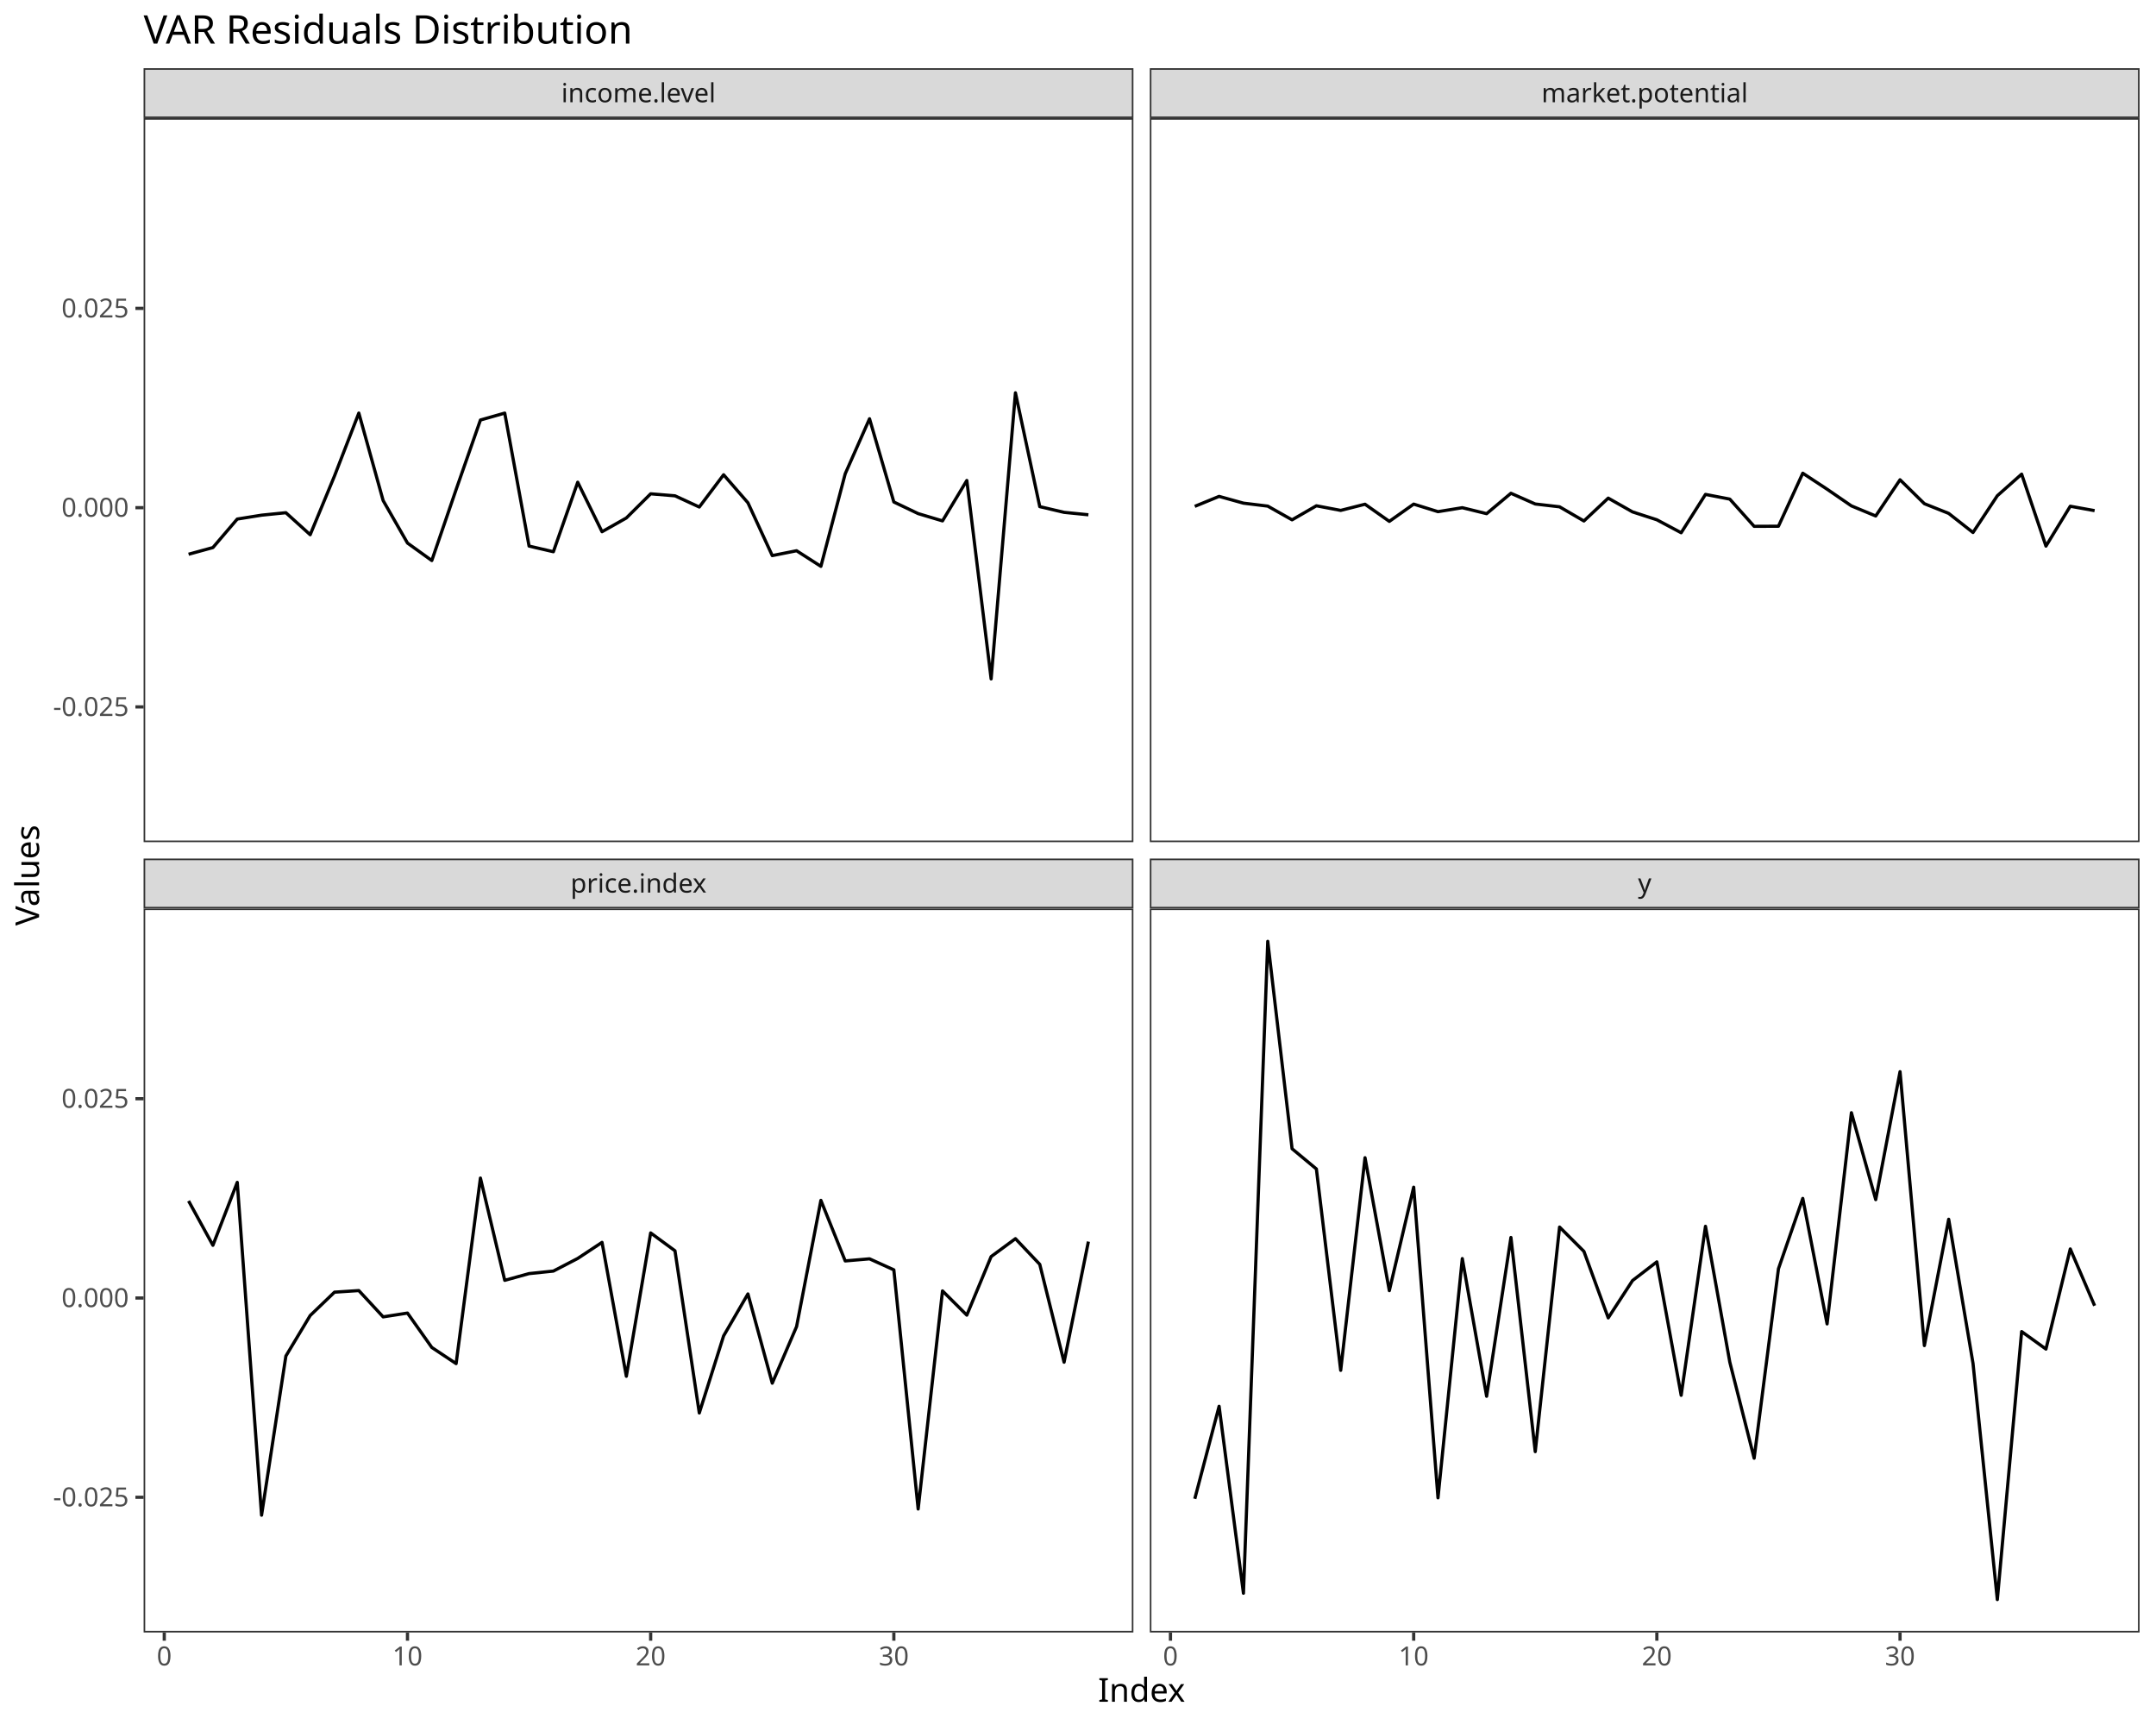
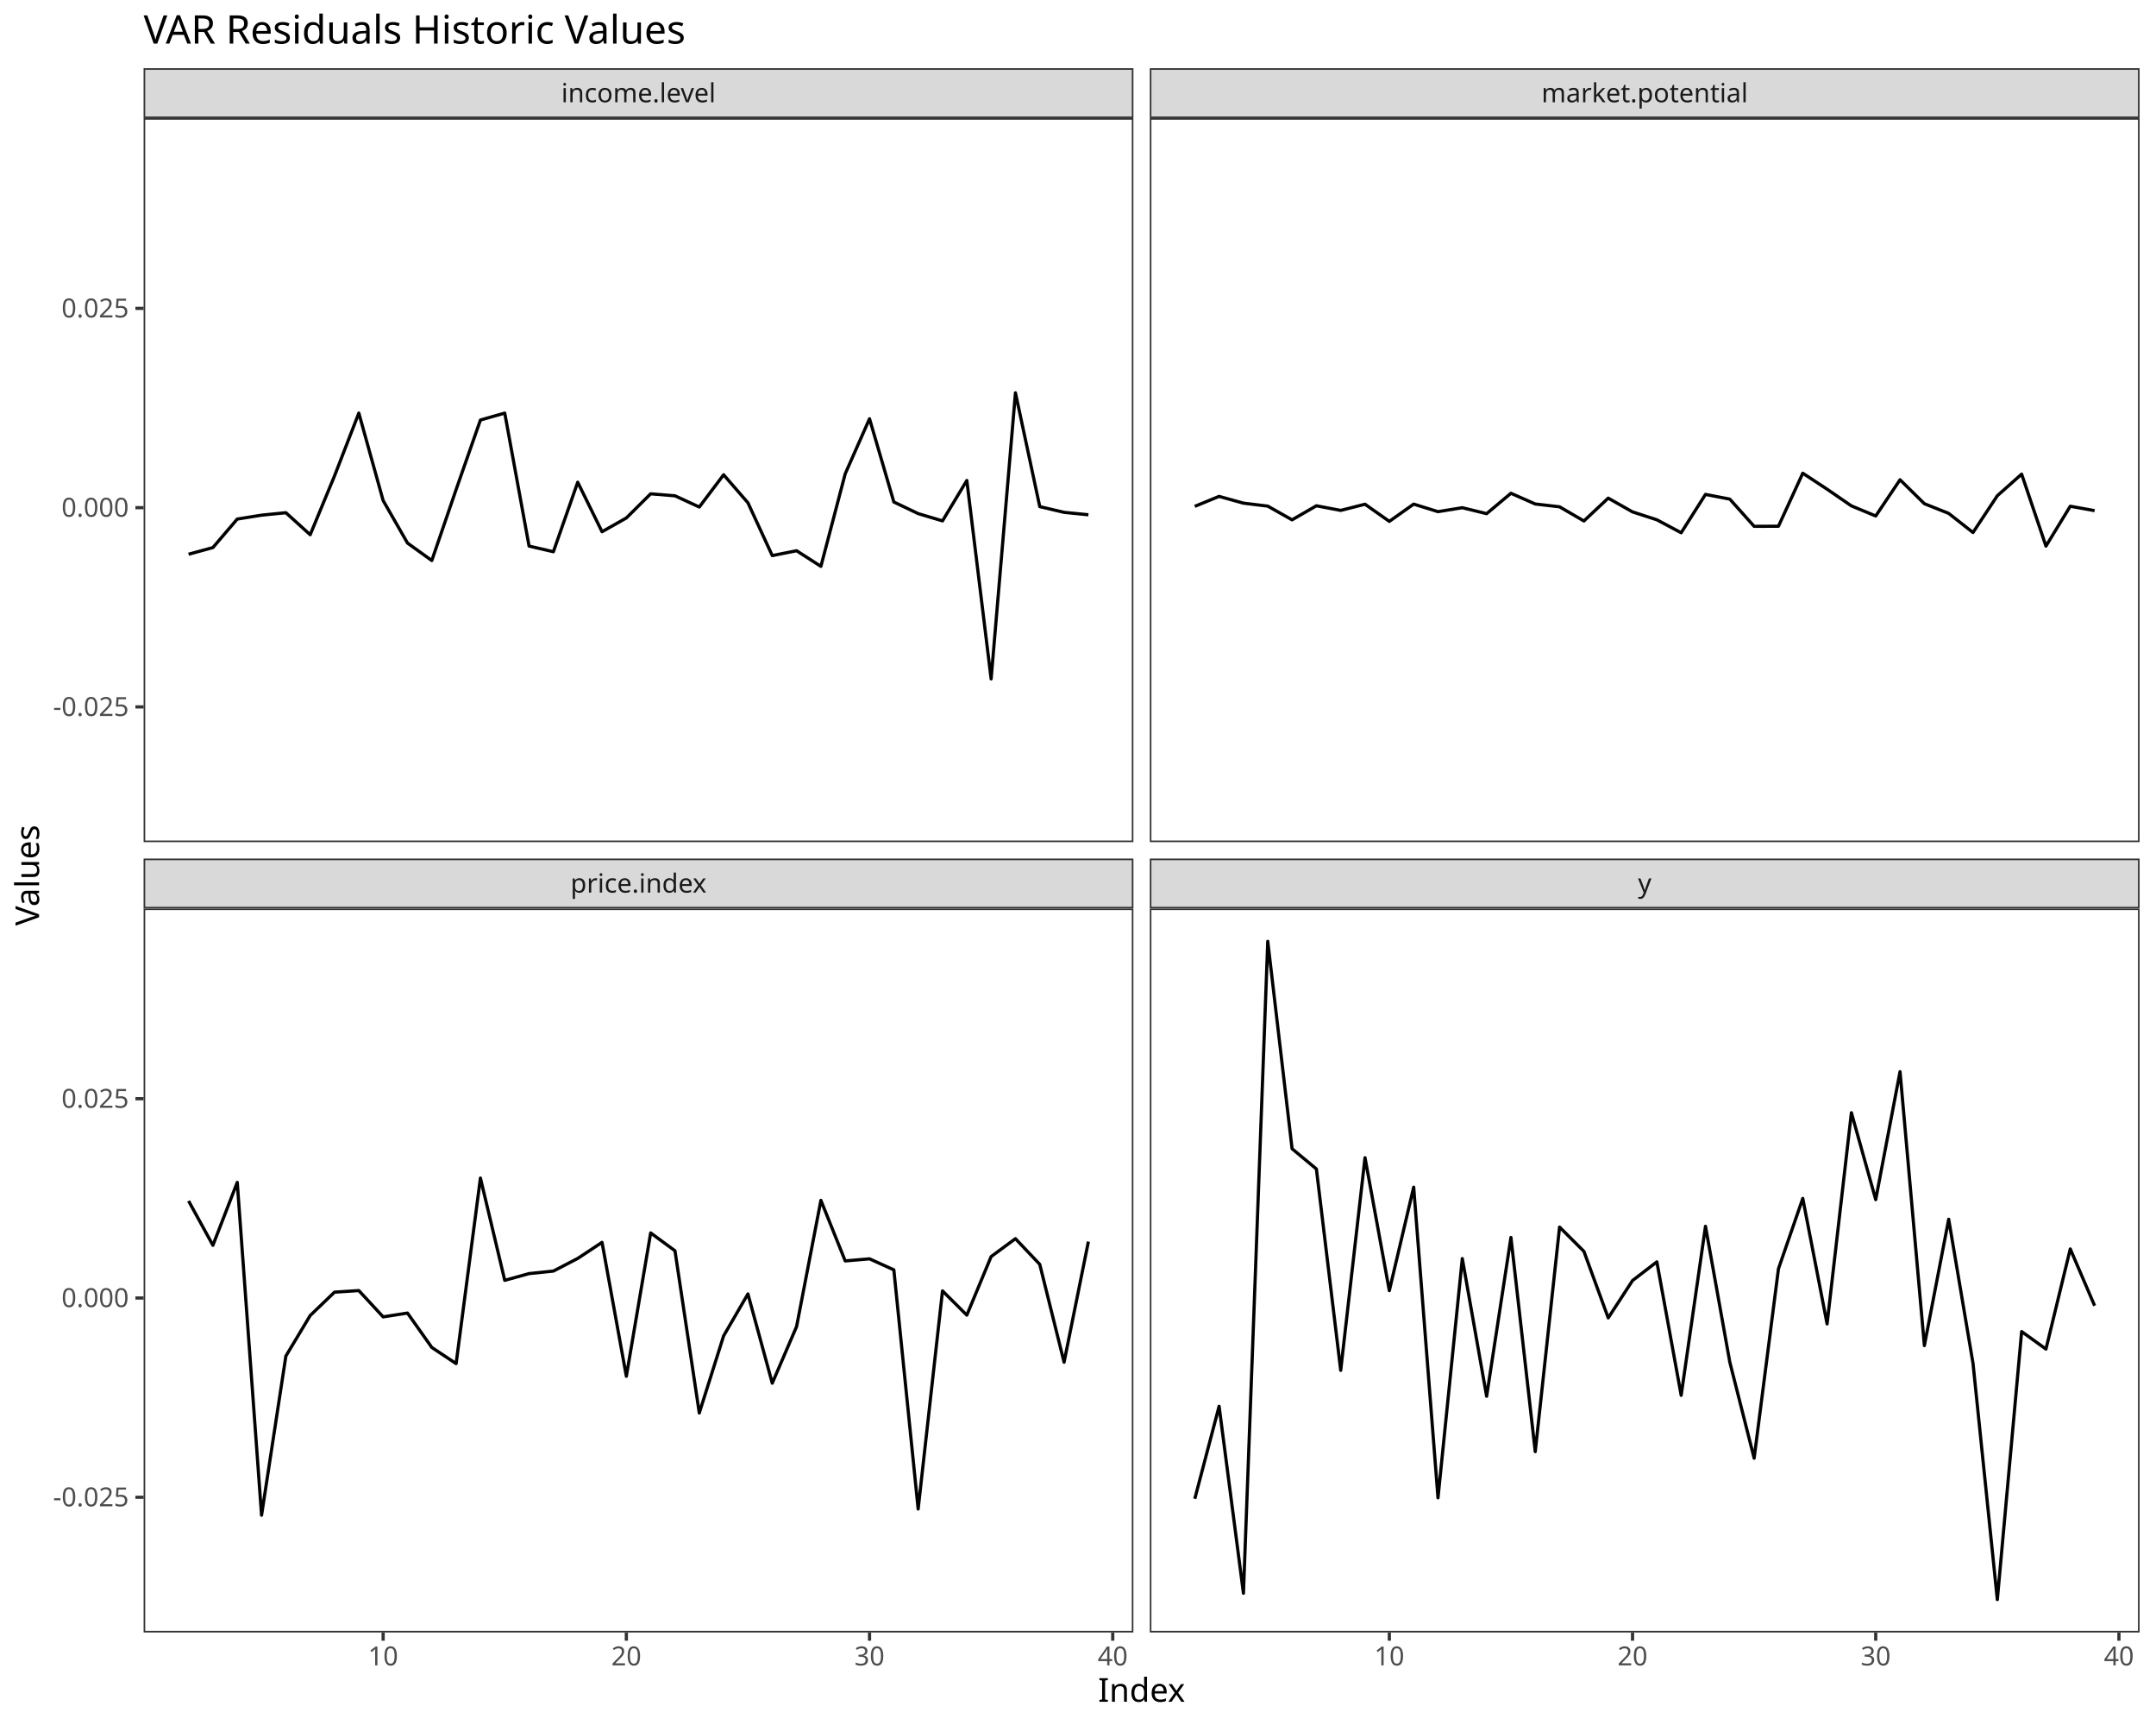
<svg xmlns="http://www.w3.org/2000/svg" class="svglite" data-engine-version="2.0" width="720.00pt" height="576.00pt" viewBox="0 0 720.00 576.00">
  <defs>
    <style type="text/css">
    .svglite line, .svglite polyline, .svglite polygon, .svglite path, .svglite rect, .svglite circle {
      fill: none;
      stroke: #000000;
      stroke-linecap: round;
      stroke-linejoin: round;
      stroke-miterlimit: 10.00;
    }
  </style>
  </defs>
  <rect width="100%" height="100%" style="stroke: none; fill: #FFFFFF;" />
  <defs>
    <clipPath id="cpMC4wMHw3MjAuMDB8MC4wMHw1NzYuMDA=">
      <rect x="0.00" y="0.00" width="720.00" height="576.00" />
    </clipPath>
  </defs>
  <g clip-path="url(#cpMC4wMHw3MjAuMDB8MC4wMHw1NzYuMDA=)">
    <rect x="0.00" y="0.00" width="720.00" height="576.00" style="stroke-width: 1.07; stroke: #FFFFFF; fill: #FFFFFF;" />
  </g>
  <defs>
    <clipPath id="cpNDcuOTZ8Mzc4LjUwfDM5LjQzfDI4MS4yMQ==">
      <rect x="47.96" y="39.43" width="330.54" height="241.77" />
    </clipPath>
  </defs>
  <g clip-path="url(#cpNDcuOTZ8Mzc4LjUwfDM5LjQzfDI4MS4yMQ==)">
    <rect x="47.96" y="39.43" width="330.54" height="241.77" style="stroke-width: 1.07; stroke: none; fill: #FFFFFF;" />
    <polyline points="62.98,185.07 71.10,182.84 79.23,173.32 87.35,172.02 95.47,171.20 103.59,178.55 111.71,158.92 119.83,137.93 127.95,167.14 136.08,181.33 144.20,187.17 152.32,163.47 160.44,140.25 168.56,137.94 176.68,182.34 184.80,184.23 192.93,161.02 201.05,177.55 209.17,172.96 217.29,164.89 225.41,165.56 233.53,169.30 241.65,158.53 249.77,167.88 257.90,185.52 266.02,183.90 274.14,189.11 282.26,158.20 290.38,139.83 298.50,167.62 306.62,171.50 314.75,173.93 322.87,160.44 330.99,226.69 339.11,131.17 347.23,169.17 355.35,171.08 363.47,171.89 " style="stroke-width: 1.07; stroke-linecap: butt;" />
    <rect x="47.96" y="39.43" width="330.54" height="241.77" style="stroke-width: 1.07; stroke: #333333;" />
  </g>
  <g clip-path="url(#cpMC4wMHw3MjAuMDB8MC4wMHw1NzYuMDA=)">
</g>
  <defs>
    <clipPath id="cpNDcuOTZ8Mzc4LjUwfDMwMy4zNHw1NDUuMTE=">
      <rect x="47.96" y="303.34" width="330.54" height="241.77" />
    </clipPath>
  </defs>
  <g clip-path="url(#cpNDcuOTZ8Mzc4LjUwfDMwMy4zNHw1NDUuMTE=)">
    <rect x="47.96" y="303.34" width="330.54" height="241.77" style="stroke-width: 1.07; stroke: none; fill: #FFFFFF;" />
    <polyline points="62.98,401.01 71.10,415.82 79.23,394.81 87.35,505.94 95.47,452.80 103.59,439.27 111.71,431.47 119.83,430.94 127.95,439.72 136.08,438.45 144.20,449.93 152.32,455.33 160.44,393.37 168.56,427.52 176.68,425.27 184.80,424.43 192.93,420.21 201.05,414.84 209.17,459.55 217.29,411.69 225.41,417.65 233.53,471.81 241.65,446.07 249.77,432.06 257.90,461.86 266.02,442.96 274.14,400.82 282.26,421.04 290.38,420.34 298.50,424.02 306.62,503.87 314.75,431.05 322.87,439.14 330.99,419.59 339.11,413.61 347.23,422.18 355.35,454.86 363.47,414.58 " style="stroke-width: 1.07; stroke-linecap: butt;" />
    <rect x="47.96" y="303.34" width="330.54" height="241.77" style="stroke-width: 1.07; stroke: #333333;" />
  </g>
  <g clip-path="url(#cpMC4wMHw3MjAuMDB8MC4wMHw1NzYuMDA=)">
</g>
  <defs>
    <clipPath id="cpMzgzLjk4fDcxNC41MnwzOS40M3wyODEuMjE=">
      <rect x="383.98" y="39.43" width="330.54" height="241.77" />
    </clipPath>
  </defs>
  <g clip-path="url(#cpMzgzLjk4fDcxNC41MnwzOS40M3wyODEuMjE=)">
    <rect x="383.98" y="39.43" width="330.54" height="241.77" style="stroke-width: 1.07; stroke: none; fill: #FFFFFF;" />
    <polyline points="399.00,169.08 407.12,165.75 415.25,168.01 423.37,169.00 431.49,173.58 439.61,168.89 447.73,170.43 455.85,168.37 463.97,174.09 472.10,168.33 480.22,170.85 488.34,169.53 496.46,171.52 504.58,164.71 512.70,168.29 520.82,169.23 528.95,173.96 537.07,166.33 545.19,170.93 553.31,173.56 561.43,177.89 569.55,165.09 577.67,166.66 585.80,175.75 593.92,175.71 602.04,158.01 610.16,163.35 618.28,168.92 626.40,172.29 634.52,160.20 642.65,168.19 650.77,171.43 658.89,177.81 667.01,165.53 675.13,158.32 683.25,182.35 691.37,169.04 699.50,170.51 " style="stroke-width: 1.07; stroke-linecap: butt;" />
    <rect x="383.98" y="39.43" width="330.54" height="241.77" style="stroke-width: 1.07; stroke: #333333;" />
  </g>
  <g clip-path="url(#cpMC4wMHw3MjAuMDB8MC4wMHw1NzYuMDA=)">
</g>
  <defs>
    <clipPath id="cpMzgzLjk4fDcxNC41MnwzMDMuMzR8NTQ1LjEx">
      <rect x="383.98" y="303.34" width="330.54" height="241.77" />
    </clipPath>
  </defs>
  <g clip-path="url(#cpMzgzLjk4fDcxNC41MnwzMDMuMzR8NTQ1LjEx)">
    <rect x="383.98" y="303.34" width="330.54" height="241.77" style="stroke-width: 1.07; stroke: none; fill: #FFFFFF;" />
    <polyline points="399.00,500.47 407.12,469.58 415.25,532.00 423.37,314.33 431.49,383.58 439.61,390.33 447.73,457.57 455.85,386.58 463.97,430.96 472.10,396.41 480.22,500.14 488.34,420.26 496.46,466.23 504.58,413.21 512.70,484.71 520.82,409.74 528.95,417.85 537.07,440.06 545.19,427.59 553.31,421.35 561.43,465.91 569.55,409.48 577.67,454.82 585.80,486.91 593.92,423.66 602.04,400.17 610.16,442.07 618.28,371.55 626.40,400.57 634.52,357.85 642.65,449.30 650.77,407.13 658.89,455.23 667.01,534.12 675.13,444.63 683.25,450.47 691.37,417.04 699.50,436.00 " style="stroke-width: 1.07; stroke-linecap: butt;" />
    <rect x="383.98" y="303.34" width="330.54" height="241.77" style="stroke-width: 1.07; stroke: #333333;" />
  </g>
  <g clip-path="url(#cpMC4wMHw3MjAuMDB8MC4wMHw1NzYuMDA=)">
</g>
  <defs>
    <clipPath id="cpNDcuOTZ8Mzc4LjUwfDI4Ni42OXwzMDMuMzQ=">
      <rect x="47.96" y="286.69" width="330.54" height="16.65" />
    </clipPath>
  </defs>
  <g clip-path="url(#cpNDcuOTZ8Mzc4LjUwfDI4Ni42OXwzMDMuMzQ=)">
    <rect x="47.96" y="286.69" width="330.54" height="16.65" style="stroke-width: 1.07; stroke: #333333; fill: #D9D9D9;" />
    <text x="213.23" y="298.04" text-anchor="middle" style="font-size: 8.80px; fill: #1A1A1A; font-family: sans;" textLength="42.56px" lengthAdjust="spacingAndGlyphs">price.index</text>
  </g>
  <g clip-path="url(#cpMC4wMHw3MjAuMDB8MC4wMHw1NzYuMDA=)">
</g>
  <defs>
    <clipPath id="cpMzgzLjk4fDcxNC41MnwyODYuNjl8MzAzLjM0">
      <rect x="383.98" y="286.69" width="330.54" height="16.65" />
    </clipPath>
  </defs>
  <g clip-path="url(#cpMzgzLjk4fDcxNC41MnwyODYuNjl8MzAzLjM0)">
    <rect x="383.98" y="286.69" width="330.54" height="16.65" style="stroke-width: 1.07; stroke: #333333; fill: #D9D9D9;" />
    <text x="549.25" y="298.04" text-anchor="middle" style="font-size: 8.80px; fill: #1A1A1A; font-family: sans;" textLength="4.40px" lengthAdjust="spacingAndGlyphs">y</text>
  </g>
  <g clip-path="url(#cpMC4wMHw3MjAuMDB8MC4wMHw1NzYuMDA=)">
</g>
  <defs>
    <clipPath id="cpNDcuOTZ8Mzc4LjUwfDIyLjc4fDM5LjQz">
      <rect x="47.96" y="22.78" width="330.54" height="16.65" />
    </clipPath>
  </defs>
  <g clip-path="url(#cpNDcuOTZ8Mzc4LjUwfDIyLjc4fDM5LjQz)">
    <rect x="47.96" y="22.78" width="330.54" height="16.65" style="stroke-width: 1.07; stroke: #333333; fill: #D9D9D9;" />
    <text x="213.23" y="34.14" text-anchor="middle" style="font-size: 8.80px; fill: #1A1A1A; font-family: sans;" textLength="48.92px" lengthAdjust="spacingAndGlyphs">income.level</text>
  </g>
  <g clip-path="url(#cpMC4wMHw3MjAuMDB8MC4wMHw1NzYuMDA=)">
</g>
  <defs>
    <clipPath id="cpMzgzLjk4fDcxNC41MnwyMi43OHwzOS40Mw==">
      <rect x="383.98" y="22.78" width="330.54" height="16.65" />
    </clipPath>
  </defs>
  <g clip-path="url(#cpMzgzLjk4fDcxNC41MnwyMi43OHwzOS40Mw==)">
    <rect x="383.98" y="22.78" width="330.54" height="16.65" style="stroke-width: 1.07; stroke: #333333; fill: #D9D9D9;" />
    <text x="549.25" y="34.14" text-anchor="middle" style="font-size: 8.80px; fill: #1A1A1A; font-family: sans;" textLength="62.62px" lengthAdjust="spacingAndGlyphs">market.potential</text>
  </g>
  <g clip-path="url(#cpMC4wMHw3MjAuMDB8MC4wMHw1NzYuMDA=)">
-     <polyline points="54.86,547.85 54.86,545.11 " style="stroke-width: 1.07; stroke: #333333; stroke-linecap: butt;" />
-     <polyline points="136.08,547.85 136.08,545.11 " style="stroke-width: 1.07; stroke: #333333; stroke-linecap: butt;" />
-     <polyline points="217.29,547.85 217.29,545.11 " style="stroke-width: 1.07; stroke: #333333; stroke-linecap: butt;" />
-     <polyline points="298.50,547.85 298.50,545.11 " style="stroke-width: 1.07; stroke: #333333; stroke-linecap: butt;" />
-     <text x="54.86" y="556.10" text-anchor="middle" style="font-size: 8.80px; fill: #4D4D4D; font-family: sans;" textLength="4.89px" lengthAdjust="spacingAndGlyphs">0</text>
-     <text x="136.08" y="556.10" text-anchor="middle" style="font-size: 8.80px; fill: #4D4D4D; font-family: sans;" textLength="9.79px" lengthAdjust="spacingAndGlyphs">10</text>
-     <text x="217.29" y="556.10" text-anchor="middle" style="font-size: 8.80px; fill: #4D4D4D; font-family: sans;" textLength="9.79px" lengthAdjust="spacingAndGlyphs">20</text>
-     <text x="298.50" y="556.10" text-anchor="middle" style="font-size: 8.80px; fill: #4D4D4D; font-family: sans;" textLength="9.79px" lengthAdjust="spacingAndGlyphs">30</text>
-     <polyline points="390.88,547.85 390.88,545.11 " style="stroke-width: 1.07; stroke: #333333; stroke-linecap: butt;" />
-     <polyline points="472.10,547.85 472.10,545.11 " style="stroke-width: 1.07; stroke: #333333; stroke-linecap: butt;" />
-     <polyline points="553.31,547.85 553.31,545.11 " style="stroke-width: 1.07; stroke: #333333; stroke-linecap: butt;" />
-     <polyline points="634.52,547.85 634.52,545.11 " style="stroke-width: 1.07; stroke: #333333; stroke-linecap: butt;" />
-     <text x="390.88" y="556.10" text-anchor="middle" style="font-size: 8.80px; fill: #4D4D4D; font-family: sans;" textLength="4.89px" lengthAdjust="spacingAndGlyphs">0</text>
-     <text x="472.10" y="556.10" text-anchor="middle" style="font-size: 8.80px; fill: #4D4D4D; font-family: sans;" textLength="9.79px" lengthAdjust="spacingAndGlyphs">10</text>
-     <text x="553.31" y="556.10" text-anchor="middle" style="font-size: 8.80px; fill: #4D4D4D; font-family: sans;" textLength="9.79px" lengthAdjust="spacingAndGlyphs">20</text>
-     <text x="634.52" y="556.10" text-anchor="middle" style="font-size: 8.80px; fill: #4D4D4D; font-family: sans;" textLength="9.79px" lengthAdjust="spacingAndGlyphs">30</text>
+     <polyline points="127.95,547.85 127.95,545.11 " style="stroke-width: 1.07; stroke: #333333; stroke-linecap: butt;" />
+     <polyline points="209.17,547.85 209.17,545.11 " style="stroke-width: 1.07; stroke: #333333; stroke-linecap: butt;" />
+     <polyline points="290.38,547.85 290.38,545.11 " style="stroke-width: 1.07; stroke: #333333; stroke-linecap: butt;" />
+     <polyline points="371.60,547.85 371.60,545.11 " style="stroke-width: 1.07; stroke: #333333; stroke-linecap: butt;" />
+     <text x="127.95" y="556.10" text-anchor="middle" style="font-size: 8.80px; fill: #4D4D4D; font-family: sans;" textLength="9.79px" lengthAdjust="spacingAndGlyphs">10</text>
+     <text x="209.17" y="556.10" text-anchor="middle" style="font-size: 8.80px; fill: #4D4D4D; font-family: sans;" textLength="9.79px" lengthAdjust="spacingAndGlyphs">20</text>
+     <text x="290.38" y="556.10" text-anchor="middle" style="font-size: 8.80px; fill: #4D4D4D; font-family: sans;" textLength="9.79px" lengthAdjust="spacingAndGlyphs">30</text>
+     <text x="371.60" y="556.10" text-anchor="middle" style="font-size: 8.80px; fill: #4D4D4D; font-family: sans;" textLength="9.79px" lengthAdjust="spacingAndGlyphs">40</text>
+     <polyline points="463.97,547.85 463.97,545.11 " style="stroke-width: 1.07; stroke: #333333; stroke-linecap: butt;" />
+     <polyline points="545.19,547.85 545.19,545.11 " style="stroke-width: 1.07; stroke: #333333; stroke-linecap: butt;" />
+     <polyline points="626.40,547.85 626.40,545.11 " style="stroke-width: 1.07; stroke: #333333; stroke-linecap: butt;" />
+     <polyline points="707.62,547.85 707.62,545.11 " style="stroke-width: 1.07; stroke: #333333; stroke-linecap: butt;" />
+     <text x="463.97" y="556.10" text-anchor="middle" style="font-size: 8.80px; fill: #4D4D4D; font-family: sans;" textLength="9.79px" lengthAdjust="spacingAndGlyphs">10</text>
+     <text x="545.19" y="556.10" text-anchor="middle" style="font-size: 8.80px; fill: #4D4D4D; font-family: sans;" textLength="9.79px" lengthAdjust="spacingAndGlyphs">20</text>
+     <text x="626.40" y="556.10" text-anchor="middle" style="font-size: 8.80px; fill: #4D4D4D; font-family: sans;" textLength="9.79px" lengthAdjust="spacingAndGlyphs">30</text>
+     <text x="707.62" y="556.10" text-anchor="middle" style="font-size: 8.80px; fill: #4D4D4D; font-family: sans;" textLength="9.79px" lengthAdjust="spacingAndGlyphs">40</text>
    <text x="43.03" y="239.08" text-anchor="end" style="font-size: 8.80px; fill: #4D4D4D; font-family: sans;" textLength="24.95px" lengthAdjust="spacingAndGlyphs">-0.025</text>
    <text x="43.03" y="172.54" text-anchor="end" style="font-size: 8.80px; fill: #4D4D4D; font-family: sans;" textLength="22.02px" lengthAdjust="spacingAndGlyphs">0.000</text>
    <text x="43.03" y="106.00" text-anchor="end" style="font-size: 8.80px; fill: #4D4D4D; font-family: sans;" textLength="22.02px" lengthAdjust="spacingAndGlyphs">0.025</text>
    <polyline points="45.22,236.05 47.96,236.05 " style="stroke-width: 1.07; stroke: #333333; stroke-linecap: butt;" />
    <polyline points="45.22,169.51 47.96,169.51 " style="stroke-width: 1.07; stroke: #333333; stroke-linecap: butt;" />
    <polyline points="45.22,102.97 47.96,102.97 " style="stroke-width: 1.07; stroke: #333333; stroke-linecap: butt;" />
    <text x="43.03" y="502.98" text-anchor="end" style="font-size: 8.80px; fill: #4D4D4D; font-family: sans;" textLength="24.95px" lengthAdjust="spacingAndGlyphs">-0.025</text>
    <text x="43.03" y="436.45" text-anchor="end" style="font-size: 8.80px; fill: #4D4D4D; font-family: sans;" textLength="22.02px" lengthAdjust="spacingAndGlyphs">0.000</text>
    <text x="43.03" y="369.91" text-anchor="end" style="font-size: 8.80px; fill: #4D4D4D; font-family: sans;" textLength="22.02px" lengthAdjust="spacingAndGlyphs">0.025</text>
    <polyline points="45.22,499.96 47.96,499.96 " style="stroke-width: 1.07; stroke: #333333; stroke-linecap: butt;" />
    <polyline points="45.22,433.42 47.96,433.42 " style="stroke-width: 1.07; stroke: #333333; stroke-linecap: butt;" />
    <polyline points="45.22,366.88 47.96,366.88 " style="stroke-width: 1.07; stroke: #333333; stroke-linecap: butt;" />
    <text x="381.24" y="568.24" text-anchor="middle" style="font-size: 11.00px; font-family: sans;" textLength="26.91px" lengthAdjust="spacingAndGlyphs">Index</text>
    <text transform="translate(13.05,292.27) rotate(-90)" text-anchor="middle" style="font-size: 11.00px; font-family: sans;" textLength="33.64px" lengthAdjust="spacingAndGlyphs">Values</text>
-     <text x="47.96" y="14.56" style="font-size: 13.20px; font-family: sans;" textLength="158.49px" lengthAdjust="spacingAndGlyphs">VAR Residuals Distribution</text>
+     <text x="47.96" y="14.56" style="font-size: 13.20px; font-family: sans;" textLength="180.50px" lengthAdjust="spacingAndGlyphs">VAR Residuals Historic Values</text>
  </g>
</svg>
